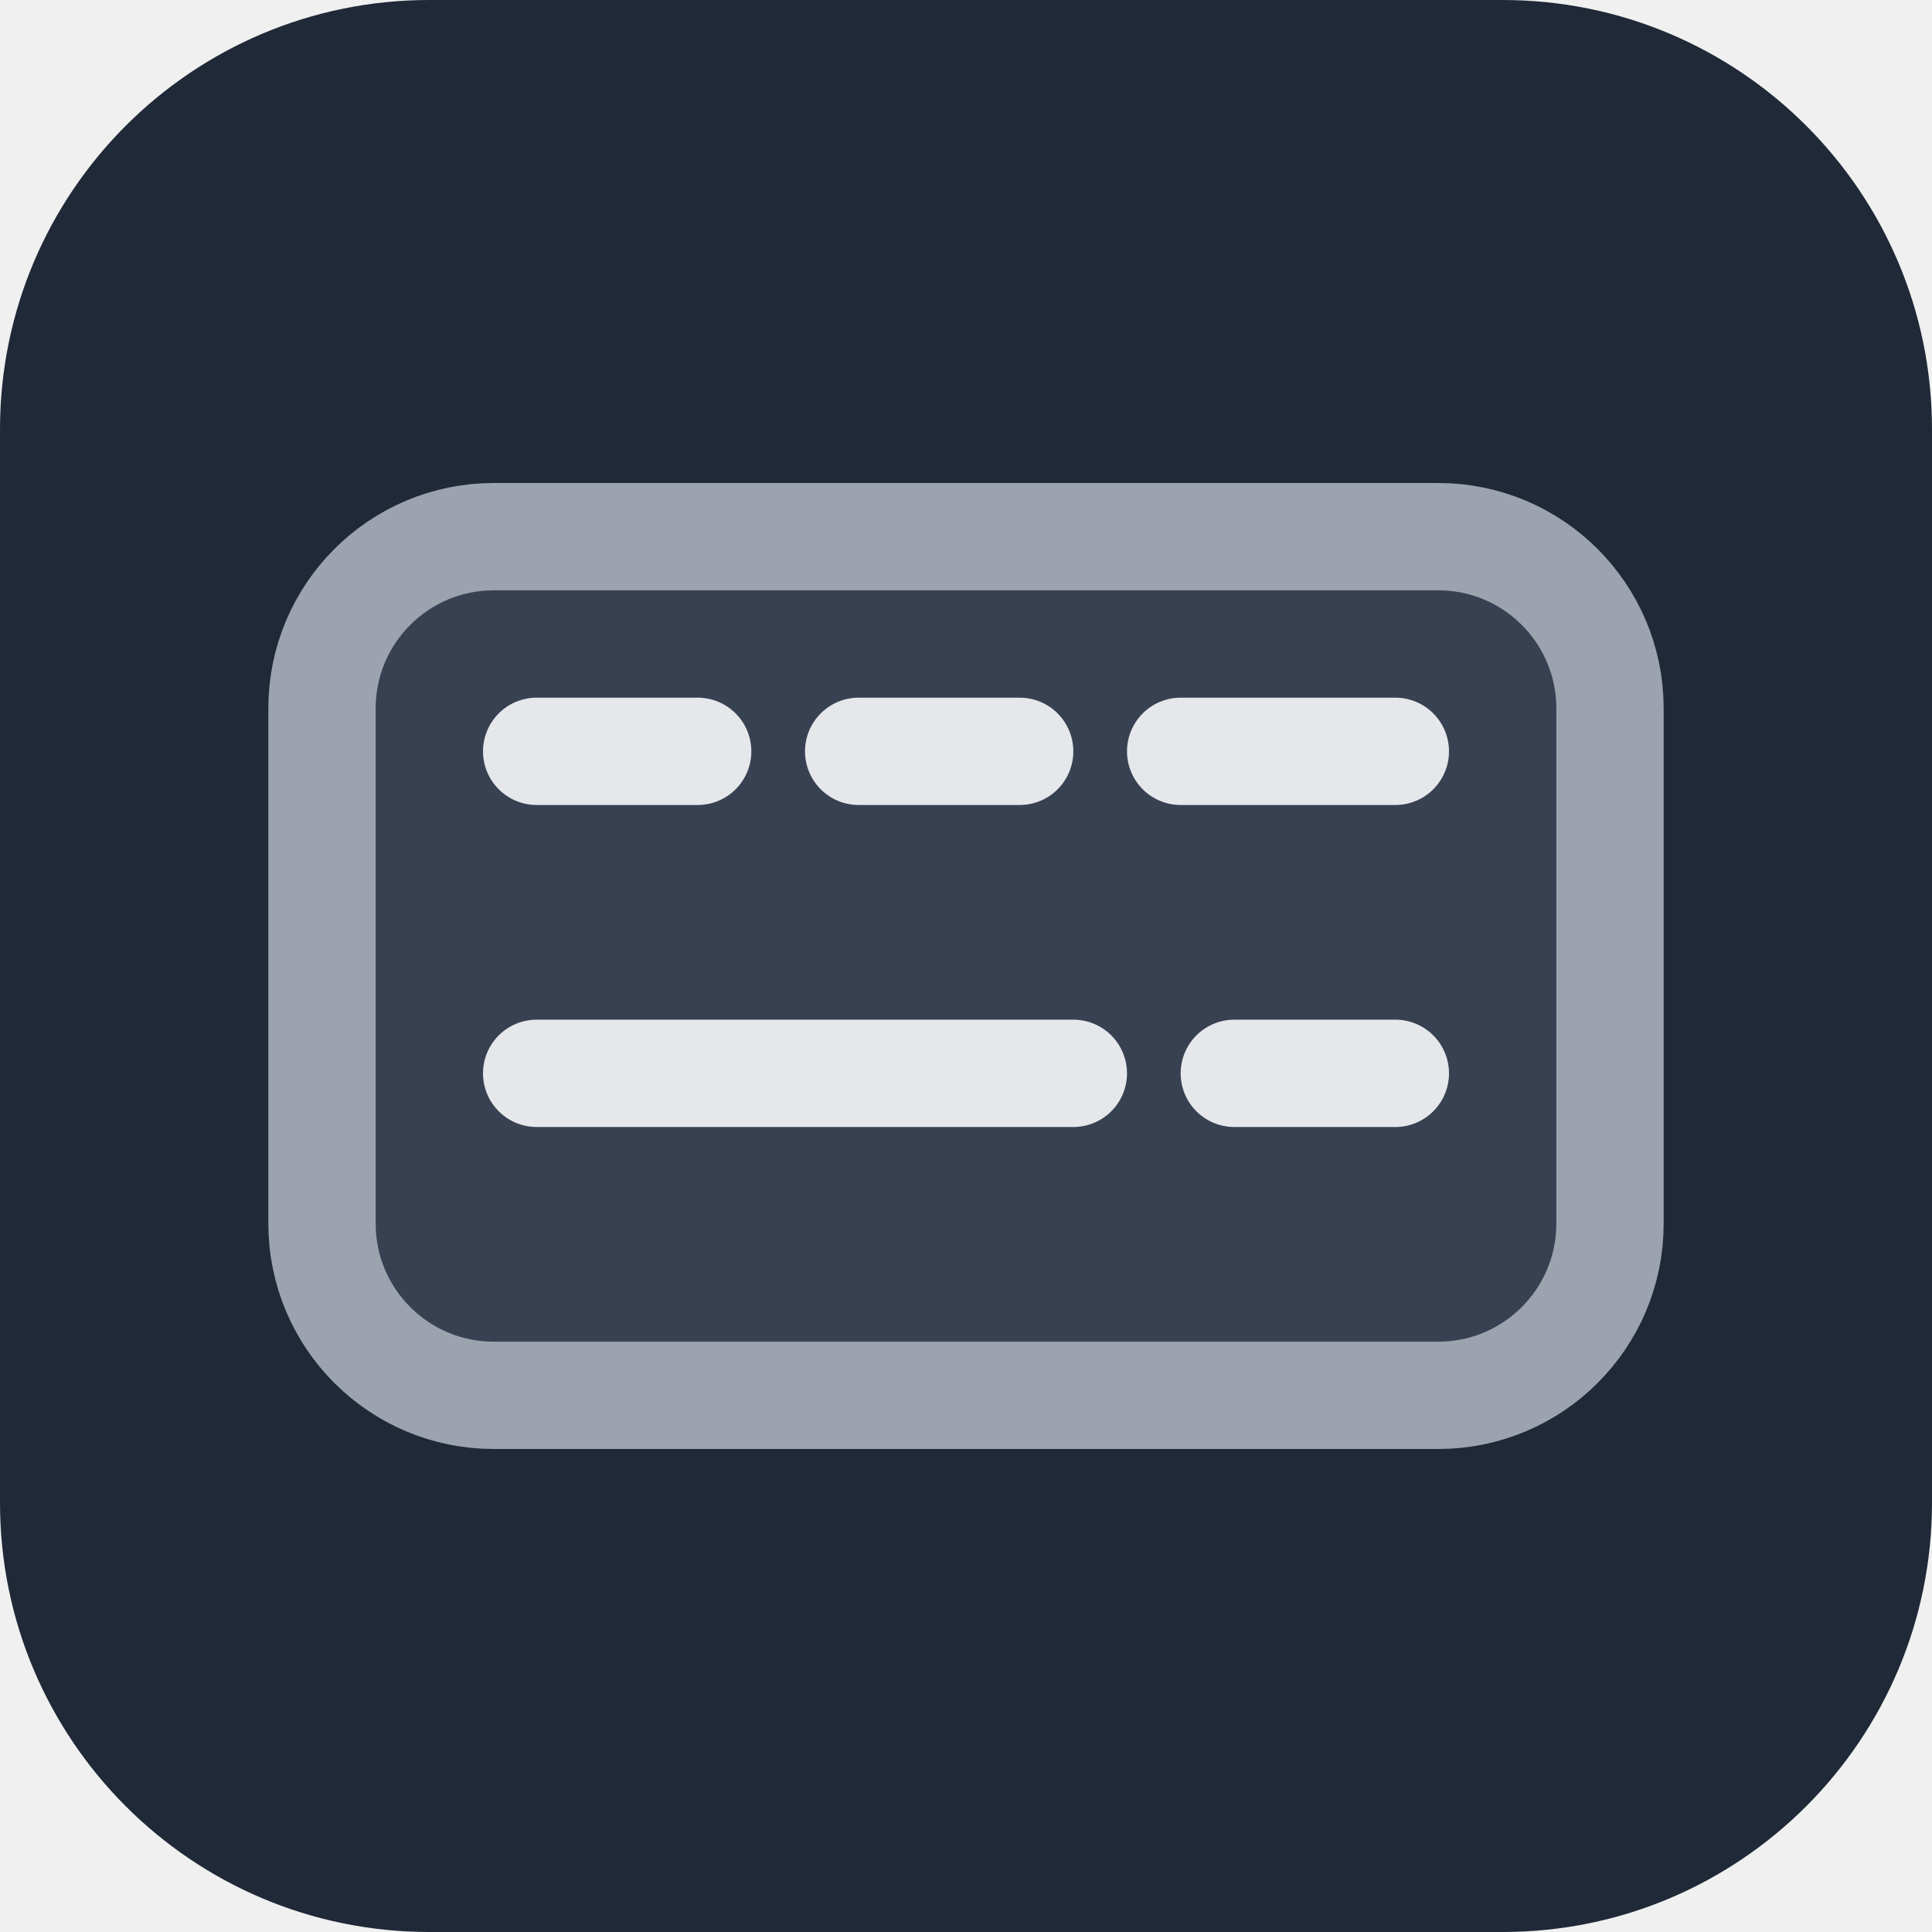
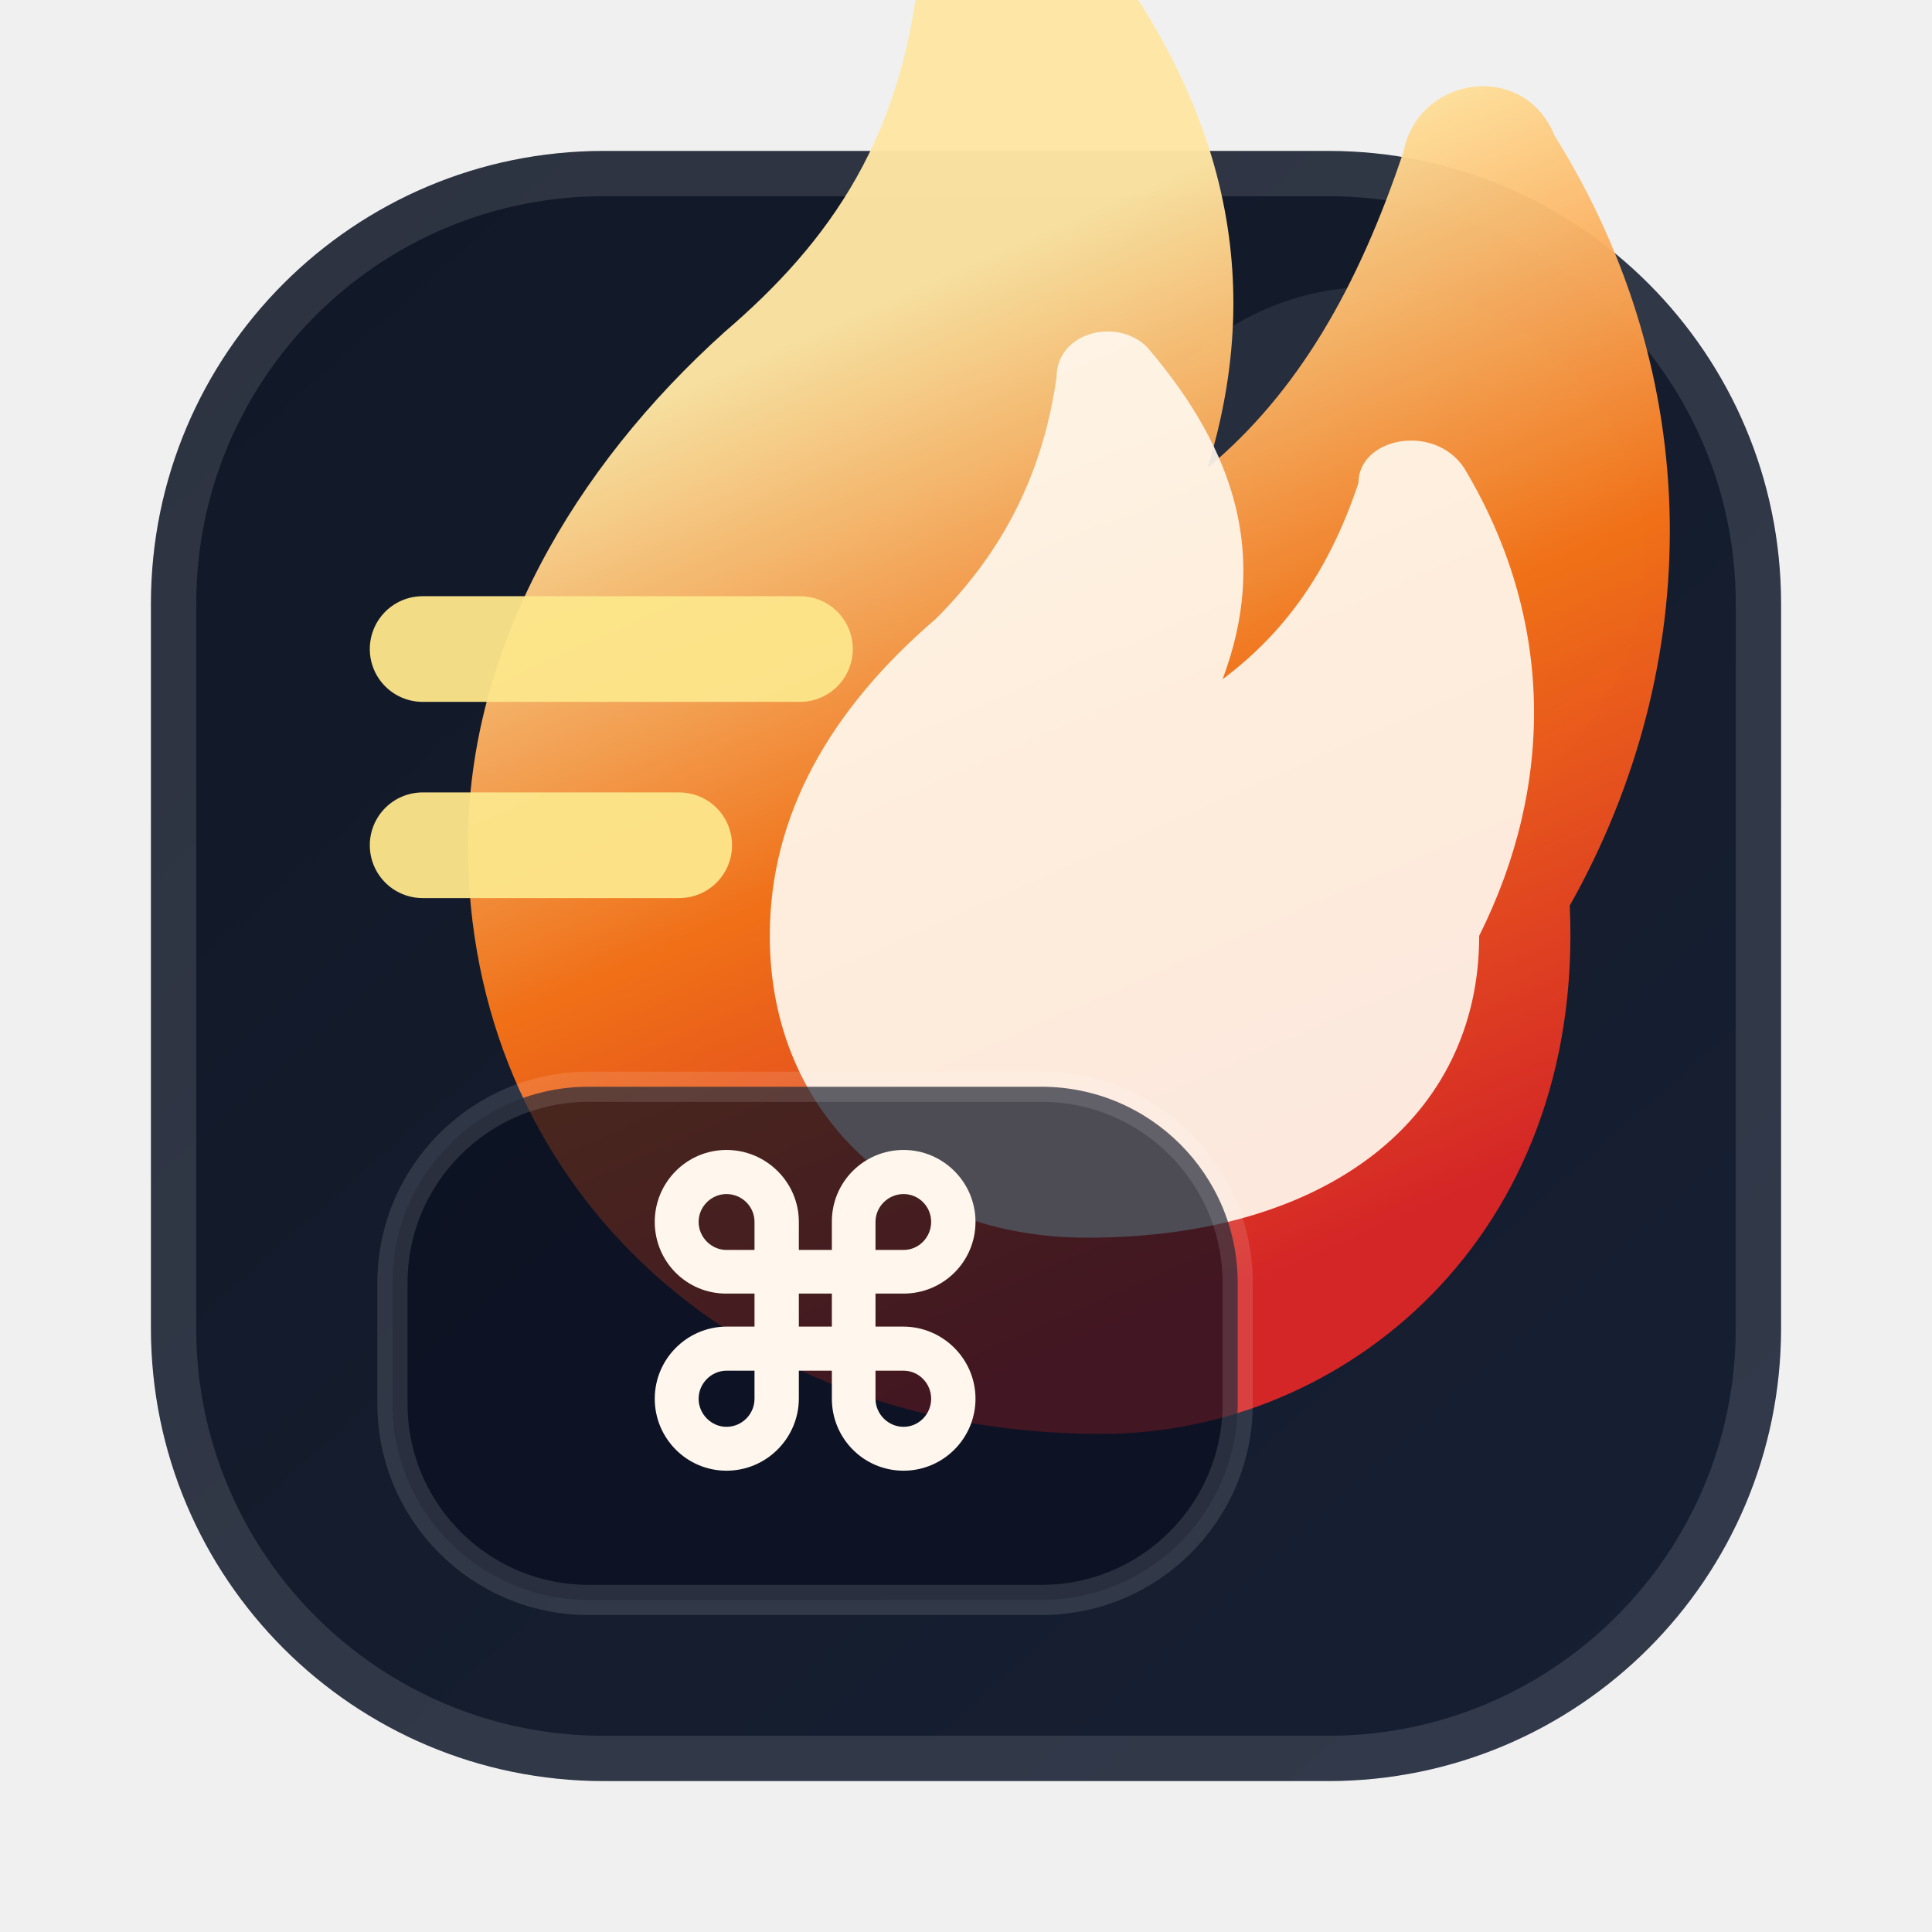
- <svg xmlns="http://www.w3.org/2000/svg" width="18" height="18" viewBox="0 0 18 18">
-   <rect width="18" height="18" rx="4" fill="#1F2937" />
-   <rect x="3" y="5" width="12" height="8" rx="1.6" fill="#374151" stroke="#9CA3AF" />
-   <path d="M5 7h1.5M8 7h1.5M11 7h2M5 10h5M11.5 10H13" stroke="#E5E7EB" stroke-width="1" stroke-linecap="round" />
+ <svg xmlns="http://www.w3.org/2000/svg" width="128" height="128" viewBox="0 0 128 128" fill="none">
+   <defs>
+     <linearGradient id="bg" x1="18" y1="12" x2="112" y2="118" gradientUnits="userSpaceOnUse">
+       <stop stop-color="#111827" />
+       <stop offset="1" stop-color="#172033" />
+     </linearGradient>
+     <linearGradient id="flame" x1="54" y1="22" x2="82" y2="86" gradientUnits="userSpaceOnUse">
+       <stop stop-color="#FFE7A3" />
+       <stop offset="0.48" stop-color="#F97316" />
+       <stop offset="1" stop-color="#DC2626" />
+     </linearGradient>
+   </defs>
+   <rect x="10" y="10" width="108" height="108" rx="30" fill="url(#bg)" />
+   <rect x="11.5" y="11.5" width="105" height="105" rx="28.5" stroke="#FFFFFF" stroke-opacity="0.12" stroke-width="3" />
+   <circle cx="91" cy="37" r="18" fill="#FFFFFF" fill-opacity="0.08" />
+   <path d="M73 95c-25 0-42-17-42-39 0-13 7-25 17-34 7-6 12-13 13-25 0-5 7-7 10-3 10 12 13 24 9 37 6-5 10-12 13-21 1-5 8-6 10-1 10 16 10 35 1 51 1 22-15 35-31 35Z" fill="url(#flame)" opacity="0.96" />
+   <path d="M72 82c-12 0-21-8-21-20 0-8 4-15 11-21 4-4 7-9 8-16 0-3 4-4 6-2 6 7 8 14 5 22 4-3 7-7 9-13 0-3 5-4 7-1 6 10 6 21 1 31 0 12-10 20-26 20Z" fill="#FFF7ED" opacity="0.92" />
+   <rect x="26" y="72" width="56" height="34" rx="13" fill="#0B1020" fill-opacity="0.72" stroke="#FFFFFF" stroke-opacity="0.12" stroke-width="2" />
+   <text x="54" y="97" text-anchor="middle" font-family="Inter, SF Pro Display, Arial, sans-serif" font-size="28" font-weight="800" fill="#FFF7ED">⌘</text>
+   <path d="M28 43h25M28 56h17" stroke="#FDE68A" stroke-width="7" stroke-linecap="round" opacity="0.95" />
</svg>
